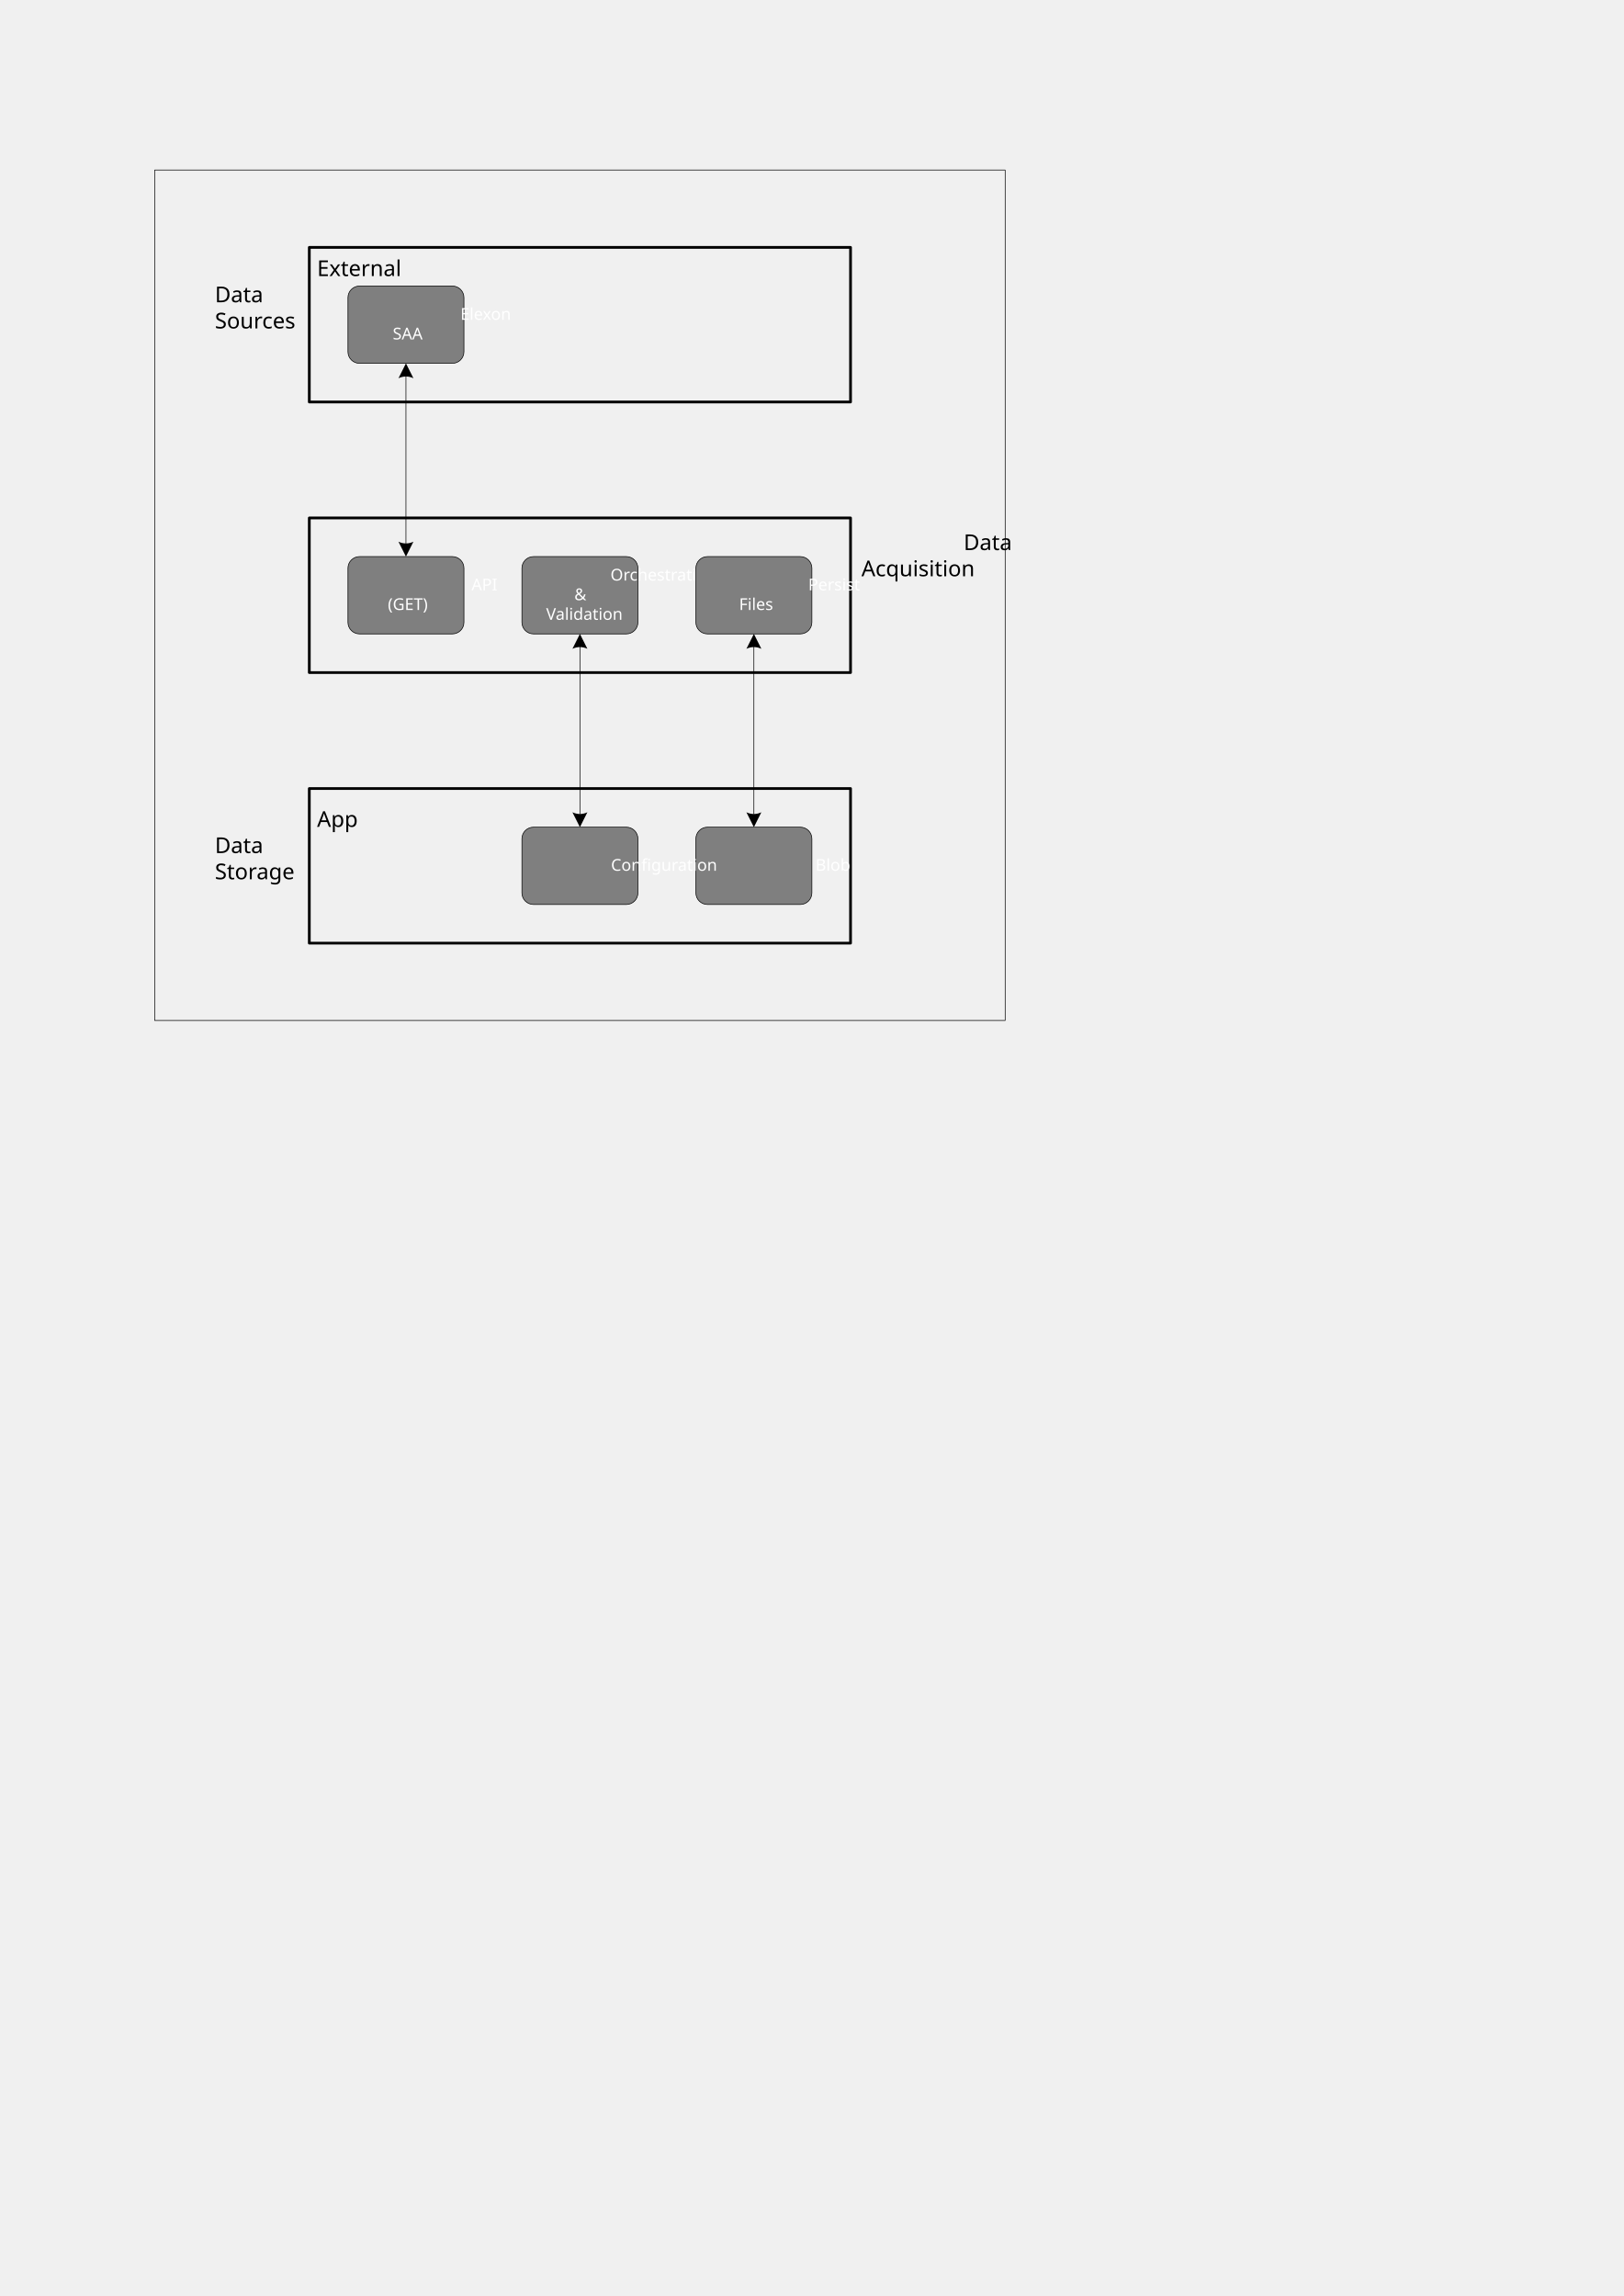
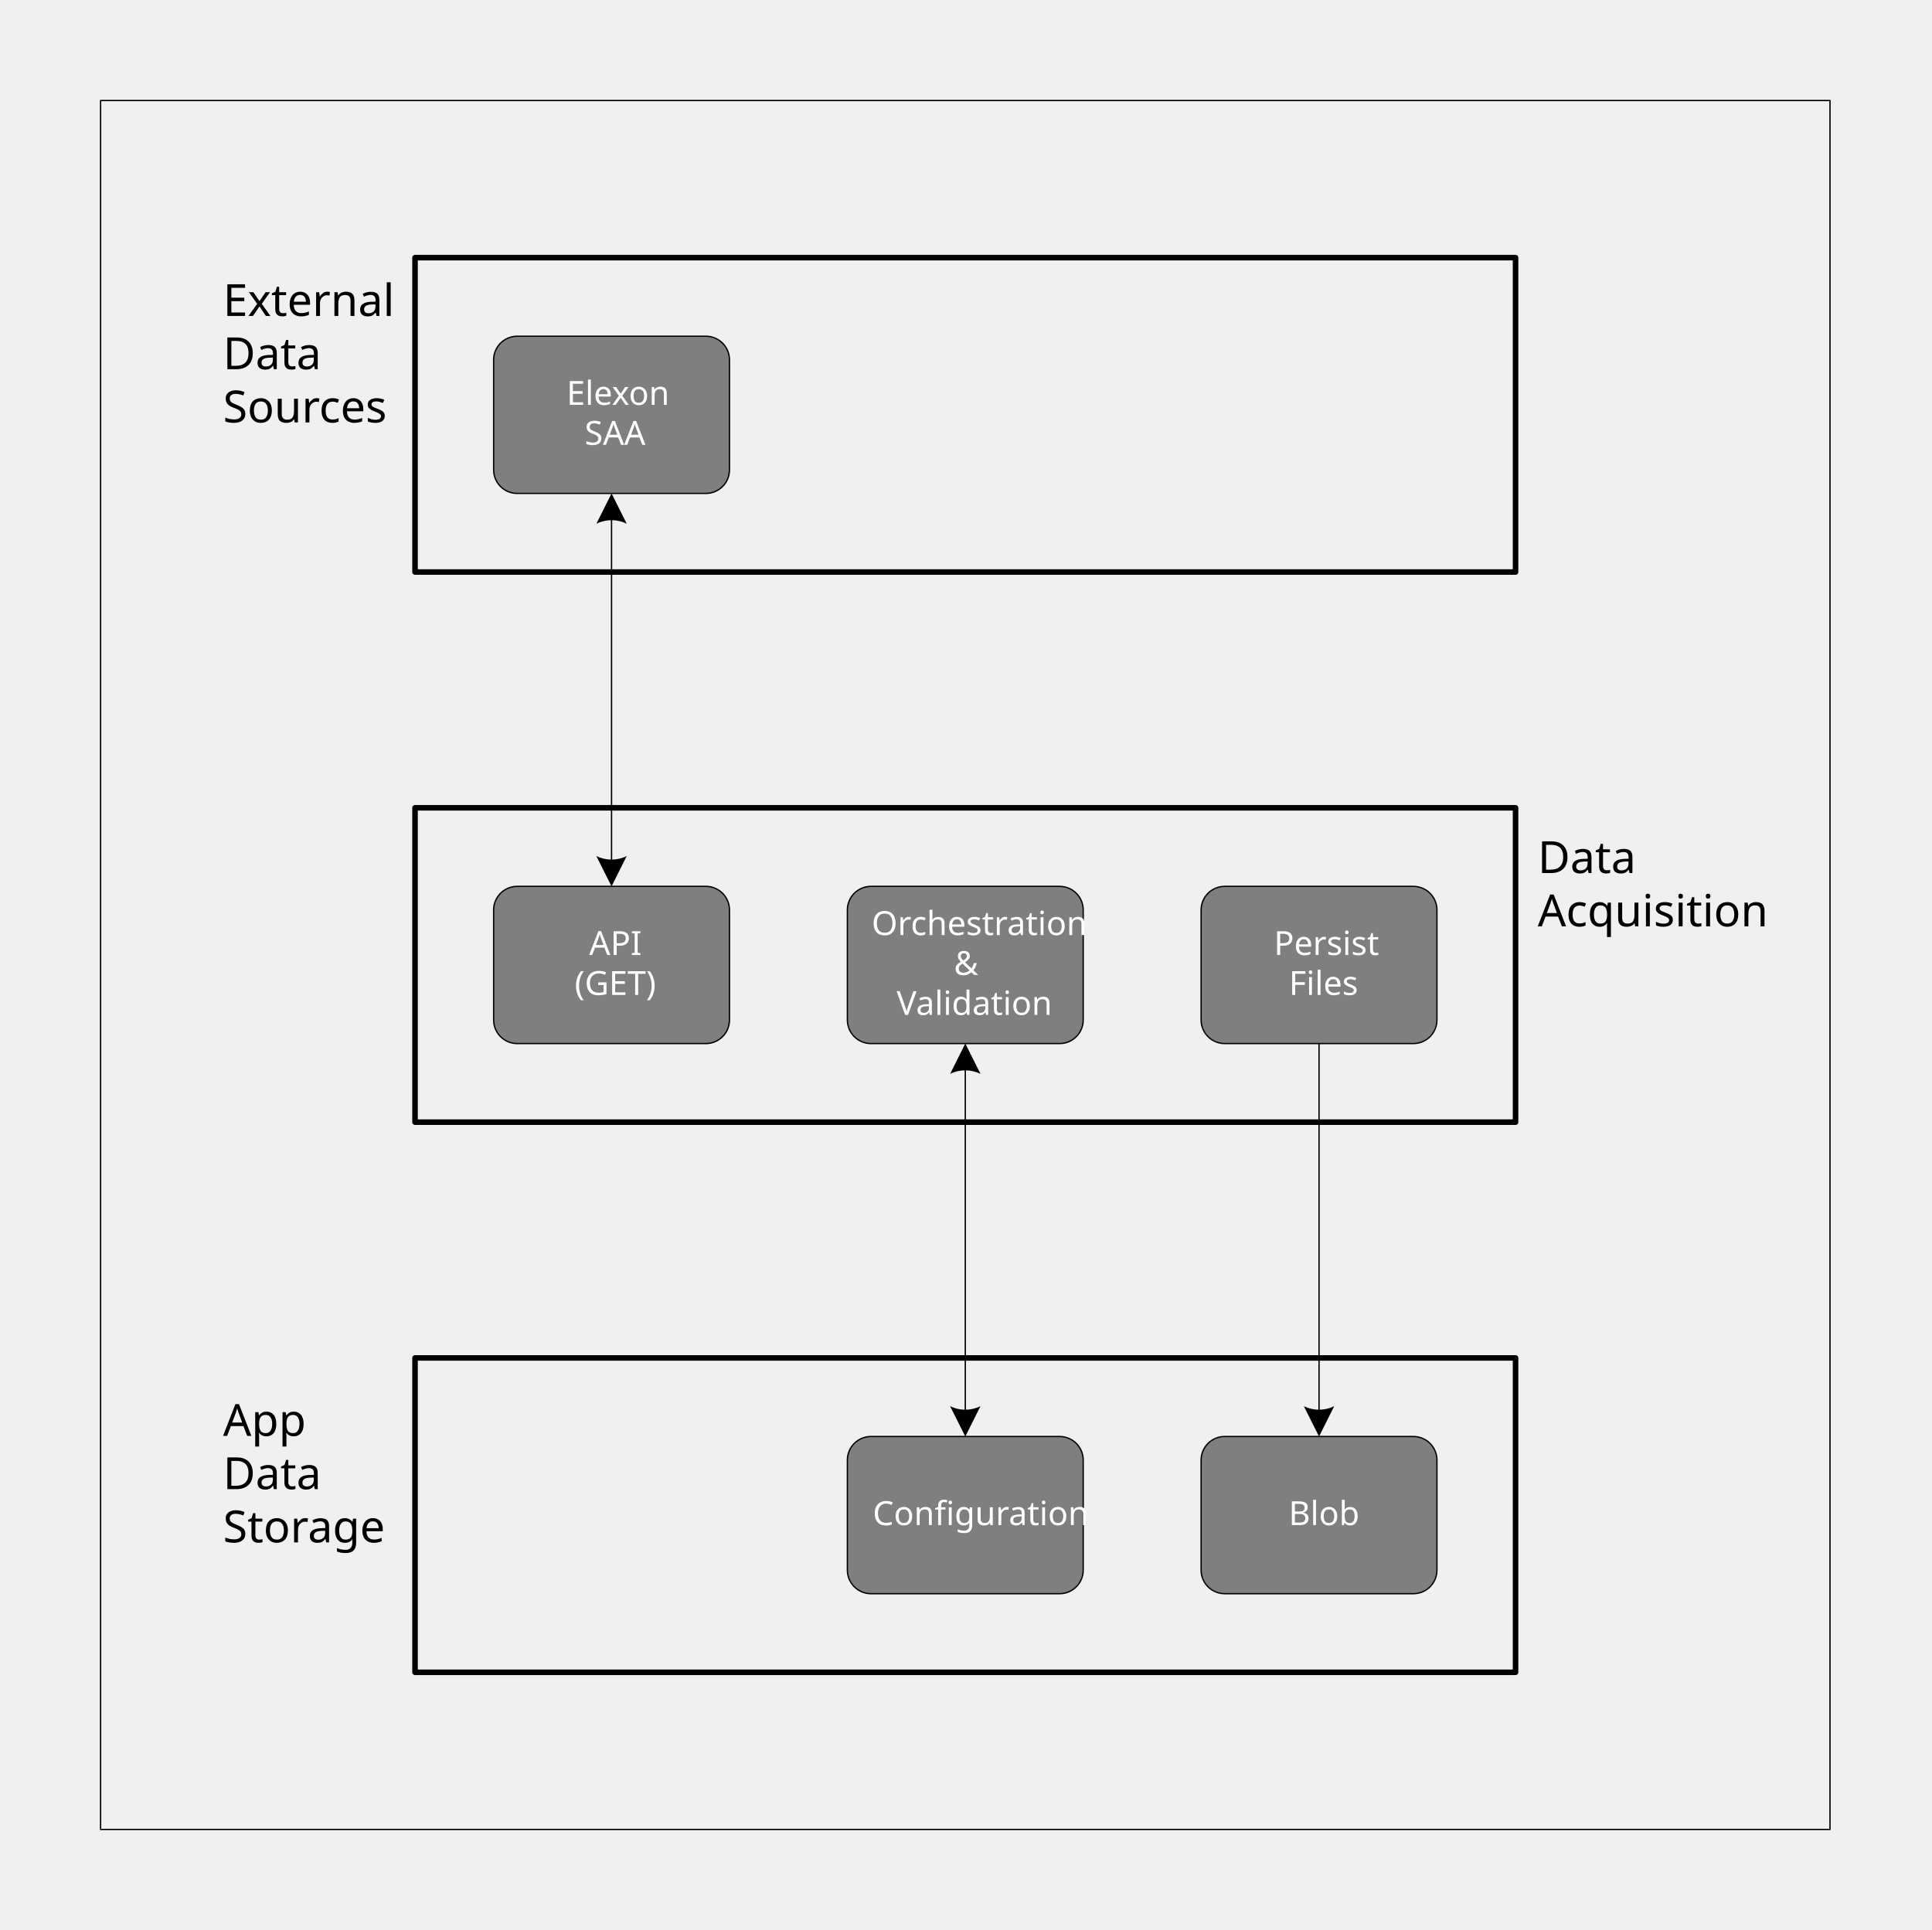
- <svg xmlns="http://www.w3.org/2000/svg" xmlns:ns1="http://schemas.microsoft.com/visio/2003/SVGExtensions/" xmlns:xlink="http://www.w3.org/1999/xlink" width="8.268in" height="11.693in" viewBox="0 0 595.276 841.89" xml:space="preserve" color-interpolation-filters="sRGB" class="st10">
-   <ns1:documentProperties ns1:langID="2057" ns1:metric="true" ns1:viewMarkup="false">
-     <ns1:userDefs>
-       <ns1:ud ns1:nameU="msvNoAutoConnect" ns1:val="VT0(1):26" />
-     </ns1:userDefs>
-   </ns1:documentProperties>
+ <svg xmlns="http://www.w3.org/2000/svg" xmlns:xlink="http://www.w3.org/1999/xlink" width="4.838in" height="4.834in" viewBox="0 0 348.306 348.051" xml:space="preserve" color-interpolation-filters="sRGB" class="st11">
  <style type="text/css">
	
		.st1 {fill:none;stroke:#000000;stroke-linecap:round;stroke-linejoin:round;stroke-width:0.24}
		.st2 {fill:none;stroke:#000000;stroke-linecap:round;stroke-linejoin:round;stroke-width:1}
		.st3 {fill:none;stroke:none;stroke-linecap:round;stroke-linejoin:round;stroke-width:0.75}
		.st4 {fill:#000000;font-family:Calibri;font-size:0.667em}
		.st5 {font-size:1em}
		.st6 {fill:#7f7f7f;stroke:#000000;stroke-linecap:round;stroke-linejoin:round;stroke-width:0.24}
		.st7 {fill:#ffffff;font-family:Calibri;font-size:0.5em}
		.st8 {marker-end:url(#mrkr5-54);marker-start:url(#mrkr5-52);stroke:#000000;stroke-linecap:round;stroke-linejoin:round;stroke-width:0.24}
		.st9 {fill:#000000;fill-opacity:1;stroke:#000000;stroke-opacity:1;stroke-width:0.087}
- 		.st10 {fill:none;fill-rule:evenodd;font-size:12px;overflow:visible;stroke-linecap:square;stroke-miterlimit:3}
+ 		.st10 {marker-end:url(#mrkr5-54);stroke:#000000;stroke-linecap:round;stroke-linejoin:round;stroke-width:0.24}
+ 		.st11 {fill:none;fill-rule:evenodd;font-size:12px;overflow:visible;stroke-linecap:square;stroke-miterlimit:3}
	
	</style>
  <defs id="Markers">
    <g id="lend5">
      <path d="M 2 1 L 0 0 L 1.981 -0.993 C 1.672 -0.365 1.673 0.373 1.985 1 " style="stroke:none" />
    </g>
-     <marker id="mrkr5-52" class="st9" ns1:arrowType="5" ns1:arrowSize="2" ns1:setback="18.6267" refX="18.627" orient="auto" markerUnits="strokeWidth" overflow="visible">
+     <marker id="mrkr5-52" class="st9" refX="18.627" orient="auto" markerUnits="strokeWidth" overflow="visible">
      <use xlink:href="#lend5" transform="scale(11.50105) " />
    </marker>
-     <marker id="mrkr5-54" class="st9" ns1:arrowType="5" ns1:arrowSize="2" ns1:setback="20.1268" refX="-20.127" orient="auto" markerUnits="strokeWidth" overflow="visible">
+     <marker id="mrkr5-54" class="st9" refX="-20.127" orient="auto" markerUnits="strokeWidth" overflow="visible">
      <use xlink:href="#lend5" transform="scale(-11.50105,-11.50105) " />
    </marker>
  </defs>
-   <g ns1:mID="0" ns1:index="1" ns1:groupContext="foregroundPage">
-     <ns1:pageProperties ns1:drawingScale="0.0393701" ns1:pageScale="0.0393701" ns1:drawingUnits="24" ns1:shadowOffsetX="8.50394" ns1:shadowOffsetY="-8.50394" />
-     <ns1:layer ns1:name="Connector" ns1:index="0" />
-     <g id="shape1015-1" ns1:mID="1015" ns1:groupContext="shape" transform="translate(56.6929,-467.717)">
-       <ns1:userDefs>
-         <ns1:ud ns1:nameU="visVersion" ns1:val="VT0(15):26" />
-       </ns1:userDefs>
-       <rect x="0" y="530.079" width="311.811" height="311.811" class="st1" />
+   <g>
+     <g id="shape1015-1" transform="translate(18.12,-18.12)">
+       <rect x="0" y="36.24" width="311.811" height="311.811" class="st1" />
    </g>
-     <g id="shape1000-3" ns1:mID="1000" ns1:groupContext="shape" transform="translate(113.386,-694.488)">
-       <ns1:userDefs>
-         <ns1:ud ns1:nameU="visVersion" ns1:val="VT0(15):26" />
-       </ns1:userDefs>
-       <rect x="0" y="785.197" width="198.425" height="56.693" class="st2" />
+     <g id="shape1000-3" transform="translate(74.8129,-244.892)">
+       <rect x="0" y="291.358" width="198.425" height="56.693" class="st2" />
    </g>
-     <g id="shape1001-5" ns1:mID="1001" ns1:groupContext="shape" transform="translate(113.386,-595.276)">
-       <ns1:userDefs>
-         <ns1:ud ns1:nameU="visVersion" ns1:val="VT0(15):26" />
-       </ns1:userDefs>
-       <rect x="0" y="785.197" width="198.425" height="56.693" class="st2" />
+     <g id="shape1001-5" transform="translate(74.8129,-145.679)">
+       <rect x="0" y="291.358" width="198.425" height="56.693" class="st2" />
    </g>
-     <g id="shape1002-7" ns1:mID="1002" ns1:groupContext="shape" transform="translate(113.386,-496.063)">
-       <ns1:userDefs>
-         <ns1:ud ns1:nameU="visVersion" ns1:val="VT0(15):26" />
-       </ns1:userDefs>
-       <rect x="0" y="785.197" width="198.425" height="56.693" class="st2" />
+     <g id="shape1002-7" transform="translate(74.8129,-46.4665)">
+       <rect x="0" y="291.358" width="198.425" height="56.693" class="st2" />
    </g>
-     <g id="shape1003-9" ns1:mID="1003" ns1:groupContext="shape" transform="translate(74.7717,-715.748)">
-       <ns1:textBlock ns1:margins="rect(4,4,4,4)" ns1:tabSpace="42.5197" />
-       <ns1:textRect cx="19.307" cy="824.173" width="38.62" height="35.433" />
-       <rect x="0" y="806.457" width="38.614" height="35.433" class="st3" />
-       <text x="4" y="816.97" class="st4" ns1:langID="2057">
-         <ns1:paragraph />
-         <ns1:tabList />External <tspan x="4" dy="1.2em" class="st5">Data </tspan>
+     <g id="shape1003-9" transform="translate(36.1987,-266.152)">
+       <rect x="0" y="312.618" width="38.614" height="35.433" class="st3" />
+       <text x="4" y="323.13" class="st4">External <tspan x="4" dy="1.2em" class="st5">Data </tspan>
        <tspan x="4" dy="1.2em" class="st5">Sources</tspan>
      </text>
    </g>
-     <g id="shape1004-14" ns1:mID="1004" ns1:groupContext="shape" transform="translate(311.811,-623.622)">
-       <ns1:textBlock ns1:margins="rect(4,4,4,4)" ns1:tabSpace="42.5197" />
-       <ns1:textRect cx="28.346" cy="827.717" width="56.7" height="28.346" />
-       <rect x="0" y="813.543" width="56.693" height="28.346" class="st3" />
-       <text x="4" y="825.32" class="st4" ns1:langID="2057">
-         <ns1:paragraph />
-         <ns1:tabList />Data<ns1:newlineChar />
-         <tspan x="4" dy="1.2em" class="st5">Acquisition</tspan>
+     <g id="shape1004-14" transform="translate(273.238,-174.026)">
+       <rect x="0" y="319.705" width="56.693" height="28.346" class="st3" />
+       <text x="4" y="331.48" class="st4">Data <tspan x="4" dy="1.2em" class="st5">Acquisition</tspan>
      </text>
    </g>
-     <g id="shape1005-18" ns1:mID="1005" ns1:groupContext="shape" transform="translate(74.7717,-510.236)">
-       <ns1:textBlock ns1:margins="rect(4,4,4,4)" ns1:tabSpace="42.5197" />
-       <ns1:textRect cx="19.307" cy="820.63" width="38.62" height="42.52" />
-       <rect x="0" y="799.37" width="38.614" height="42.52" class="st3" />
-       <text x="4" y="813.43" class="st4" ns1:langID="2057">
-         <ns1:paragraph />
-         <ns1:tabList />App<ns1:newlineChar />
-         <tspan x="4" dy="1.2em" class="st5">Data<ns1:newlineChar />
-         </tspan>
+     <g id="shape1005-18" transform="translate(36.1987,-60.6397)">
+       <rect x="0" y="305.531" width="38.614" height="42.52" class="st3" />
+       <text x="4" y="319.59" class="st4">App <tspan x="4" dy="1.2em" class="st5">Data </tspan>
        <tspan x="4" dy="1.2em" class="st5">Storage</tspan>
      </text>
    </g>
-     <g id="shape1006-23" ns1:mID="1006" ns1:groupContext="shape" transform="translate(127.559,-708.661)">
-       <ns1:userDefs>
-         <ns1:ud ns1:nameU="CTypeTopLeftSnip" ns1:prompt="" ns1:val="VT0(0):5" />
-         <ns1:ud ns1:nameU="CTypeTopRightSnip" ns1:prompt="" ns1:val="VT0(0):5" />
-         <ns1:ud ns1:nameU="CTypeBotLeftSnip" ns1:prompt="" ns1:val="VT0(0):5" />
-         <ns1:ud ns1:nameU="CTypeBotRightSnip" ns1:prompt="" ns1:val="VT0(0):5" />
-         <ns1:ud ns1:nameU="CornerLockHoriz" ns1:prompt="" ns1:val="VT0(1):5" />
-         <ns1:ud ns1:nameU="CornerLockVert" ns1:prompt="" ns1:val="VT0(1):5" />
-         <ns1:ud ns1:nameU="CornerLockDiag" ns1:prompt="" ns1:val="VT0(0):5" />
-         <ns1:ud ns1:nameU="TopLeftOffset" ns1:prompt="" ns1:val="VT0(0.15748031496063):24" />
-         <ns1:ud ns1:nameU="TopRightOffset" ns1:prompt="" ns1:val="VT0(0.15748031496063):24" />
-         <ns1:ud ns1:nameU="BotLeftOffset" ns1:prompt="" ns1:val="VT0(0.15748031496063):24" />
-         <ns1:ud ns1:nameU="BotRightOffset" ns1:prompt="" ns1:val="VT0(0.15748031496063):24" />
-         <ns1:ud ns1:nameU="visVersion" ns1:prompt="" ns1:val="VT0(15):26" />
-         <ns1:ud ns1:nameU="TopLeftOffset" ns1:prompt="" ns1:val="VT0(0.059055119712412):1" />
-         <ns1:ud ns1:nameU="TopRightOffset" ns1:prompt="" ns1:val="VT0(0.059055119712412):1" />
-         <ns1:ud ns1:nameU="BotLeftOffset" ns1:prompt="" ns1:val="VT0(0.059055119712412):1" />
-         <ns1:ud ns1:nameU="BotRightOffset" ns1:prompt="" ns1:val="VT0(0.059055119712412):1" />
-       </ns1:userDefs>
-       <ns1:textBlock ns1:margins="rect(4,4,4,4)" ns1:tabSpace="42.5197" />
-       <ns1:textRect cx="21.26" cy="827.717" width="42.52" height="28.346" />
-       <path d="M4.25 841.89 L38.27 841.89 A4.252 4.252 -180 0 0 42.52 837.64 L42.52 817.8 A4.252 4.252 -180 0 0 38.27 813.54        L4.25 813.54 A4.252 4.252 -180 0 0 -0 817.8 L0 837.64 A4.252 4.252 -180 0 0 4.25 841.89 Z" class="st6" />
-       <text x="13.16" y="825.92" class="st7" ns1:langID="2057">
-         <ns1:paragraph ns1:horizAlign="1" />
-         <ns1:tabList />Elexon<ns1:newlineChar />
-         <tspan x="16.41" dy="1.2em" class="st5">SAA</tspan>
+     <g id="shape1006-23" transform="translate(88.9861,-259.065)">
+       <path d="M4.25 348.05 L38.27 348.05 A4.252 4.252 -180 0 0 42.52 343.8 L42.52 323.96 A4.252 4.252 -180 0 0 38.27 319.7        L4.25 319.7 A4.252 4.252 -180 0 0 -0 323.96 L0 343.8 A4.252 4.252 -180 0 0 4.25 348.05 Z" class="st6" />
+       <text x="13.16" y="332.08" class="st7">Elexon <tspan x="16.41" dy="1.2em" class="st5">SAA</tspan>
      </text>
    </g>
-     <g id="shape1007-27" ns1:mID="1007" ns1:groupContext="shape" transform="translate(127.559,-609.449)">
-       <ns1:userDefs>
-         <ns1:ud ns1:nameU="CTypeTopLeftSnip" ns1:prompt="" ns1:val="VT0(0):5" />
-         <ns1:ud ns1:nameU="CTypeTopRightSnip" ns1:prompt="" ns1:val="VT0(0):5" />
-         <ns1:ud ns1:nameU="CTypeBotLeftSnip" ns1:prompt="" ns1:val="VT0(0):5" />
-         <ns1:ud ns1:nameU="CTypeBotRightSnip" ns1:prompt="" ns1:val="VT0(0):5" />
-         <ns1:ud ns1:nameU="CornerLockHoriz" ns1:prompt="" ns1:val="VT0(1):5" />
-         <ns1:ud ns1:nameU="CornerLockVert" ns1:prompt="" ns1:val="VT0(1):5" />
-         <ns1:ud ns1:nameU="CornerLockDiag" ns1:prompt="" ns1:val="VT0(0):5" />
-         <ns1:ud ns1:nameU="TopLeftOffset" ns1:prompt="" ns1:val="VT0(0.15748031496063):24" />
-         <ns1:ud ns1:nameU="TopRightOffset" ns1:prompt="" ns1:val="VT0(0.15748031496063):24" />
-         <ns1:ud ns1:nameU="BotLeftOffset" ns1:prompt="" ns1:val="VT0(0.15748031496063):24" />
-         <ns1:ud ns1:nameU="BotRightOffset" ns1:prompt="" ns1:val="VT0(0.15748031496063):24" />
-         <ns1:ud ns1:nameU="visVersion" ns1:prompt="" ns1:val="VT0(15):26" />
-         <ns1:ud ns1:nameU="TopLeftOffset" ns1:prompt="" ns1:val="VT0(0.059055119712412):1" />
-         <ns1:ud ns1:nameU="TopRightOffset" ns1:prompt="" ns1:val="VT0(0.059055119712412):1" />
-         <ns1:ud ns1:nameU="BotLeftOffset" ns1:prompt="" ns1:val="VT0(0.059055119712412):1" />
-         <ns1:ud ns1:nameU="BotRightOffset" ns1:prompt="" ns1:val="VT0(0.059055119712412):1" />
-       </ns1:userDefs>
-       <ns1:textBlock ns1:margins="rect(4,4,4,4)" ns1:tabSpace="42.5197" />
-       <ns1:textRect cx="21.26" cy="827.717" width="42.52" height="28.346" />
-       <path d="M4.25 841.89 L38.27 841.89 A4.252 4.252 -180 0 0 42.52 837.64 L42.52 817.8 A4.252 4.252 -180 0 0 38.27 813.54        L4.25 813.54 A4.252 4.252 -180 0 0 -0 817.8 L0 837.64 A4.252 4.252 -180 0 0 4.25 841.89 Z" class="st6" />
-       <text x="17.22" y="825.92" class="st7" ns1:langID="2057">
-         <ns1:paragraph ns1:horizAlign="1" />
-         <ns1:tabList />API<ns1:newlineChar />
-         <tspan x="14.62" dy="1.2em" class="st5">(GET)</tspan>
+     <g id="shape1007-27" transform="translate(88.9861,-159.852)">
+       <path d="M4.25 348.05 L38.27 348.05 A4.252 4.252 -180 0 0 42.52 343.8 L42.52 323.96 A4.252 4.252 -180 0 0 38.27 319.7        L4.25 319.7 A4.252 4.252 -180 0 0 -0 323.96 L0 343.8 A4.252 4.252 -180 0 0 4.25 348.05 Z" class="st6" />
+       <text x="17.22" y="332.08" class="st7">API <tspan x="14.62" dy="1.2em" class="st5">(GET)</tspan>
      </text>
    </g>
-     <g id="shape1008-31" ns1:mID="1008" ns1:groupContext="shape" transform="translate(191.339,-609.449)">
-       <ns1:userDefs>
-         <ns1:ud ns1:nameU="CTypeTopLeftSnip" ns1:prompt="" ns1:val="VT0(0):5" />
-         <ns1:ud ns1:nameU="CTypeTopRightSnip" ns1:prompt="" ns1:val="VT0(0):5" />
-         <ns1:ud ns1:nameU="CTypeBotLeftSnip" ns1:prompt="" ns1:val="VT0(0):5" />
-         <ns1:ud ns1:nameU="CTypeBotRightSnip" ns1:prompt="" ns1:val="VT0(0):5" />
-         <ns1:ud ns1:nameU="CornerLockHoriz" ns1:prompt="" ns1:val="VT0(1):5" />
-         <ns1:ud ns1:nameU="CornerLockVert" ns1:prompt="" ns1:val="VT0(1):5" />
-         <ns1:ud ns1:nameU="CornerLockDiag" ns1:prompt="" ns1:val="VT0(0):5" />
-         <ns1:ud ns1:nameU="TopLeftOffset" ns1:prompt="" ns1:val="VT0(0.15748031496063):24" />
-         <ns1:ud ns1:nameU="TopRightOffset" ns1:prompt="" ns1:val="VT0(0.15748031496063):24" />
-         <ns1:ud ns1:nameU="BotLeftOffset" ns1:prompt="" ns1:val="VT0(0.15748031496063):24" />
-         <ns1:ud ns1:nameU="BotRightOffset" ns1:prompt="" ns1:val="VT0(0.15748031496063):24" />
-         <ns1:ud ns1:nameU="visVersion" ns1:prompt="" ns1:val="VT0(15):26" />
-         <ns1:ud ns1:nameU="TopLeftOffset" ns1:prompt="" ns1:val="VT0(0.059055119712412):1" />
-         <ns1:ud ns1:nameU="TopRightOffset" ns1:prompt="" ns1:val="VT0(0.059055119712412):1" />
-         <ns1:ud ns1:nameU="BotLeftOffset" ns1:prompt="" ns1:val="VT0(0.059055119712412):1" />
-         <ns1:ud ns1:nameU="BotRightOffset" ns1:prompt="" ns1:val="VT0(0.059055119712412):1" />
-       </ns1:userDefs>
-       <ns1:textBlock ns1:margins="rect(4,4,4,4)" ns1:tabSpace="42.5197" />
-       <ns1:textRect cx="21.26" cy="827.717" width="42.52" height="28.346" />
-       <path d="M4.25 841.89 L38.27 841.89 A4.252 4.252 -180 0 0 42.52 837.64 L42.52 817.8 A4.252 4.252 -180 0 0 38.27 813.54        L4.25 813.54 A4.252 4.252 -180 0 0 -0 817.8 L0 837.64 A4.252 4.252 -180 0 0 4.25 841.89 Z" class="st6" />
-       <text x="4.38" y="822.32" class="st7" ns1:langID="2057">
-         <ns1:paragraph ns1:horizAlign="1" />
-         <ns1:tabList />Orchestration<ns1:newlineChar />
-         <tspan x="19.21" dy="1.2em" class="st5">&amp;<ns1:newlineChar />
-         </tspan>
+     <g id="shape1008-31" transform="translate(152.766,-159.852)">
+       <path d="M4.25 348.05 L38.27 348.05 A4.252 4.252 -180 0 0 42.52 343.8 L42.52 323.96 A4.252 4.252 -180 0 0 38.27 319.7        L4.25 319.7 A4.252 4.252 -180 0 0 -0 323.96 L0 343.8 A4.252 4.252 -180 0 0 4.25 348.05 Z" class="st6" />
+       <text x="4.38" y="328.48" class="st7">Orchestration <tspan x="19.21" dy="1.2em" class="st5">&amp; </tspan>
        <tspan x="8.88" dy="1.2em" class="st5">Validation</tspan>
      </text>
    </g>
-     <g id="shape1009-36" ns1:mID="1009" ns1:groupContext="shape" transform="translate(255.118,-609.449)">
-       <ns1:userDefs>
-         <ns1:ud ns1:nameU="CTypeTopLeftSnip" ns1:prompt="" ns1:val="VT0(0):5" />
-         <ns1:ud ns1:nameU="CTypeTopRightSnip" ns1:prompt="" ns1:val="VT0(0):5" />
-         <ns1:ud ns1:nameU="CTypeBotLeftSnip" ns1:prompt="" ns1:val="VT0(0):5" />
-         <ns1:ud ns1:nameU="CTypeBotRightSnip" ns1:prompt="" ns1:val="VT0(0):5" />
-         <ns1:ud ns1:nameU="CornerLockHoriz" ns1:prompt="" ns1:val="VT0(1):5" />
-         <ns1:ud ns1:nameU="CornerLockVert" ns1:prompt="" ns1:val="VT0(1):5" />
-         <ns1:ud ns1:nameU="CornerLockDiag" ns1:prompt="" ns1:val="VT0(0):5" />
-         <ns1:ud ns1:nameU="TopLeftOffset" ns1:prompt="" ns1:val="VT0(0.15748031496063):24" />
-         <ns1:ud ns1:nameU="TopRightOffset" ns1:prompt="" ns1:val="VT0(0.15748031496063):24" />
-         <ns1:ud ns1:nameU="BotLeftOffset" ns1:prompt="" ns1:val="VT0(0.15748031496063):24" />
-         <ns1:ud ns1:nameU="BotRightOffset" ns1:prompt="" ns1:val="VT0(0.15748031496063):24" />
-         <ns1:ud ns1:nameU="visVersion" ns1:prompt="" ns1:val="VT0(15):26" />
-         <ns1:ud ns1:nameU="TopLeftOffset" ns1:prompt="" ns1:val="VT0(0.059055119712412):1" />
-         <ns1:ud ns1:nameU="TopRightOffset" ns1:prompt="" ns1:val="VT0(0.059055119712412):1" />
-         <ns1:ud ns1:nameU="BotLeftOffset" ns1:prompt="" ns1:val="VT0(0.059055119712412):1" />
-         <ns1:ud ns1:nameU="BotRightOffset" ns1:prompt="" ns1:val="VT0(0.059055119712412):1" />
-       </ns1:userDefs>
-       <ns1:textBlock ns1:margins="rect(4,4,4,4)" ns1:tabSpace="42.5197" />
-       <ns1:textRect cx="21.26" cy="827.717" width="42.52" height="28.346" />
-       <path d="M4.25 841.89 L38.27 841.89 A4.252 4.252 -180 0 0 42.52 837.64 L42.52 817.8 A4.252 4.252 -180 0 0 38.27 813.54        L4.25 813.54 A4.252 4.252 -180 0 0 -0 817.8 L0 837.64 A4.252 4.252 -180 0 0 4.25 841.89 Z" class="st6" />
-       <text x="13.13" y="825.92" class="st7" ns1:langID="2057">
-         <ns1:paragraph ns1:horizAlign="1" />
-         <ns1:tabList />Persist<ns1:newlineChar />
-         <tspan x="15.84" dy="1.2em" class="st5">Files</tspan>
+     <g id="shape1009-36" transform="translate(216.545,-159.852)">
+       <path d="M4.25 348.05 L38.27 348.05 A4.252 4.252 -180 0 0 42.52 343.8 L42.52 323.96 A4.252 4.252 -180 0 0 38.27 319.7        L4.25 319.7 A4.252 4.252 -180 0 0 -0 323.96 L0 343.8 A4.252 4.252 -180 0 0 4.25 348.05 Z" class="st6" />
+       <text x="13.13" y="332.08" class="st7">Persist <tspan x="15.84" dy="1.2em" class="st5">Files</tspan>
      </text>
    </g>
-     <g id="shape1010-40" ns1:mID="1010" ns1:groupContext="shape" transform="translate(255.118,-510.236)">
-       <ns1:userDefs>
-         <ns1:ud ns1:nameU="CTypeTopLeftSnip" ns1:prompt="" ns1:val="VT0(0):5" />
-         <ns1:ud ns1:nameU="CTypeTopRightSnip" ns1:prompt="" ns1:val="VT0(0):5" />
-         <ns1:ud ns1:nameU="CTypeBotLeftSnip" ns1:prompt="" ns1:val="VT0(0):5" />
-         <ns1:ud ns1:nameU="CTypeBotRightSnip" ns1:prompt="" ns1:val="VT0(0):5" />
-         <ns1:ud ns1:nameU="CornerLockHoriz" ns1:prompt="" ns1:val="VT0(1):5" />
-         <ns1:ud ns1:nameU="CornerLockVert" ns1:prompt="" ns1:val="VT0(1):5" />
-         <ns1:ud ns1:nameU="CornerLockDiag" ns1:prompt="" ns1:val="VT0(0):5" />
-         <ns1:ud ns1:nameU="TopLeftOffset" ns1:prompt="" ns1:val="VT0(0.15748031496063):24" />
-         <ns1:ud ns1:nameU="TopRightOffset" ns1:prompt="" ns1:val="VT0(0.15748031496063):24" />
-         <ns1:ud ns1:nameU="BotLeftOffset" ns1:prompt="" ns1:val="VT0(0.15748031496063):24" />
-         <ns1:ud ns1:nameU="BotRightOffset" ns1:prompt="" ns1:val="VT0(0.15748031496063):24" />
-         <ns1:ud ns1:nameU="visVersion" ns1:prompt="" ns1:val="VT0(15):26" />
-         <ns1:ud ns1:nameU="TopLeftOffset" ns1:prompt="" ns1:val="VT0(0.059055119712412):1" />
-         <ns1:ud ns1:nameU="TopRightOffset" ns1:prompt="" ns1:val="VT0(0.059055119712412):1" />
-         <ns1:ud ns1:nameU="BotLeftOffset" ns1:prompt="" ns1:val="VT0(0.059055119712412):1" />
-         <ns1:ud ns1:nameU="BotRightOffset" ns1:prompt="" ns1:val="VT0(0.059055119712412):1" />
-       </ns1:userDefs>
-       <ns1:textBlock ns1:margins="rect(4,4,4,4)" ns1:tabSpace="42.5197" />
-       <ns1:textRect cx="21.26" cy="827.717" width="42.52" height="28.346" />
-       <path d="M4.25 841.89 L38.27 841.89 A4.252 4.252 -180 0 0 42.52 837.64 L42.52 817.8 A4.252 4.252 -180 0 0 38.27 813.54        L4.25 813.54 A4.252 4.252 -180 0 0 -0 817.8 L0 837.64 A4.252 4.252 -180 0 0 4.25 841.89 Z" class="st6" />
-       <text x="15.78" y="829.52" class="st7" ns1:langID="2057">
-         <ns1:paragraph ns1:horizAlign="1" />
-         <ns1:tabList />Blob</text>
+     <g id="shape1010-40" transform="translate(216.545,-60.6397)">
+       <path d="M4.25 348.05 L38.27 348.05 A4.252 4.252 -180 0 0 42.52 343.8 L42.52 323.96 A4.252 4.252 -180 0 0 38.27 319.7        L4.25 319.7 A4.252 4.252 -180 0 0 -0 323.96 L0 343.8 A4.252 4.252 -180 0 0 4.25 348.05 Z" class="st6" />
+       <text x="15.78" y="335.68" class="st7">Blob</text>
    </g>
-     <g id="shape1011-43" ns1:mID="1011" ns1:groupContext="shape" transform="translate(191.339,-510.236)">
-       <ns1:userDefs>
-         <ns1:ud ns1:nameU="CTypeTopLeftSnip" ns1:prompt="" ns1:val="VT0(0):5" />
-         <ns1:ud ns1:nameU="CTypeTopRightSnip" ns1:prompt="" ns1:val="VT0(0):5" />
-         <ns1:ud ns1:nameU="CTypeBotLeftSnip" ns1:prompt="" ns1:val="VT0(0):5" />
-         <ns1:ud ns1:nameU="CTypeBotRightSnip" ns1:prompt="" ns1:val="VT0(0):5" />
-         <ns1:ud ns1:nameU="CornerLockHoriz" ns1:prompt="" ns1:val="VT0(1):5" />
-         <ns1:ud ns1:nameU="CornerLockVert" ns1:prompt="" ns1:val="VT0(1):5" />
-         <ns1:ud ns1:nameU="CornerLockDiag" ns1:prompt="" ns1:val="VT0(0):5" />
-         <ns1:ud ns1:nameU="TopLeftOffset" ns1:prompt="" ns1:val="VT0(0.15748031496063):24" />
-         <ns1:ud ns1:nameU="TopRightOffset" ns1:prompt="" ns1:val="VT0(0.15748031496063):24" />
-         <ns1:ud ns1:nameU="BotLeftOffset" ns1:prompt="" ns1:val="VT0(0.15748031496063):24" />
-         <ns1:ud ns1:nameU="BotRightOffset" ns1:prompt="" ns1:val="VT0(0.15748031496063):24" />
-         <ns1:ud ns1:nameU="visVersion" ns1:prompt="" ns1:val="VT0(15):26" />
-         <ns1:ud ns1:nameU="TopLeftOffset" ns1:prompt="" ns1:val="VT0(0.059055119712412):1" />
-         <ns1:ud ns1:nameU="TopRightOffset" ns1:prompt="" ns1:val="VT0(0.059055119712412):1" />
-         <ns1:ud ns1:nameU="BotLeftOffset" ns1:prompt="" ns1:val="VT0(0.059055119712412):1" />
-         <ns1:ud ns1:nameU="BotRightOffset" ns1:prompt="" ns1:val="VT0(0.059055119712412):1" />
-       </ns1:userDefs>
-       <ns1:textBlock ns1:margins="rect(4,4,4,4)" ns1:tabSpace="42.5197" />
-       <ns1:textRect cx="21.26" cy="827.717" width="42.52" height="28.346" />
-       <path d="M4.25 841.89 L38.27 841.89 A4.252 4.252 -180 0 0 42.52 837.64 L42.52 817.8 A4.252 4.252 -180 0 0 38.27 813.54        L4.25 813.54 A4.252 4.252 -180 0 0 -0 817.8 L0 837.64 A4.252 4.252 -180 0 0 4.25 841.89 Z" class="st6" />
-       <text x="4.58" y="829.52" class="st7" ns1:langID="2057">
-         <ns1:paragraph ns1:horizAlign="1" />
-         <ns1:tabList />Configuration</text>
+     <g id="shape1011-43" transform="translate(152.766,-60.6397)">
+       <path d="M4.25 348.05 L38.27 348.05 A4.252 4.252 -180 0 0 42.52 343.8 L42.52 323.96 A4.252 4.252 -180 0 0 38.27 319.7        L4.25 319.7 A4.252 4.252 -180 0 0 -0 323.96 L0 343.8 A4.252 4.252 -180 0 0 4.25 348.05 Z" class="st6" />
+       <text x="4.58" y="335.68" class="st7">Configuration</text>
    </g>
-     <g id="shape1012-46" ns1:mID="1012" ns1:groupContext="shape" ns1:layerMember="0" transform="translate(148.819,-637.795)">
-       <ns1:userDefs>
-         <ns1:ud ns1:nameU="TextPos" ns1:val="VT0(1):26" />
-         <ns1:ud ns1:nameU="visVersion" ns1:val="VT0(15):26" />
-       </ns1:userDefs>
-       <path d="M0 775.49 L0 775.85 L0 806.46 L0 837.06" class="st8" />
+     <g id="shape1012-46" transform="translate(110.246,-188.199)">
+       <path d="M0 281.65 L0 282.01 L0 312.62 L0 343.22" class="st8" />
    </g>
-     <g id="shape1013-55" ns1:mID="1013" ns1:groupContext="shape" ns1:layerMember="0" transform="translate(212.598,-538.583)">
-       <ns1:userDefs>
-         <ns1:ud ns1:nameU="TextPos" ns1:val="VT0(1):26" />
-         <ns1:ud ns1:nameU="visVersion" ns1:val="VT0(15):26" />
-       </ns1:userDefs>
-       <path d="M0 775.49 L0 775.85 L0 806.46 L0 837.06" class="st8" />
+     <g id="shape1013-55" transform="translate(174.026,-88.9861)">
+       <path d="M0 281.65 L0 282.01 L0 312.62 L0 343.22" class="st8" />
    </g>
-     <g id="shape1014-62" ns1:mID="1014" ns1:groupContext="shape" ns1:layerMember="0" transform="translate(276.378,-538.583)">
-       <ns1:userDefs>
-         <ns1:ud ns1:nameU="TextPos" ns1:val="VT0(1):26" />
-         <ns1:ud ns1:nameU="visVersion" ns1:val="VT0(15):26" />
-       </ns1:userDefs>
-       <path d="M0 775.49 L0 775.85 L0 806.46 L0 837.06" class="st8" />
+     <g id="shape1014-62" transform="translate(237.805,-88.9861)">
+       <path d="M0 277.18 L0 312.62 L0 343.22" class="st10" />
    </g>
  </g>
</svg>
